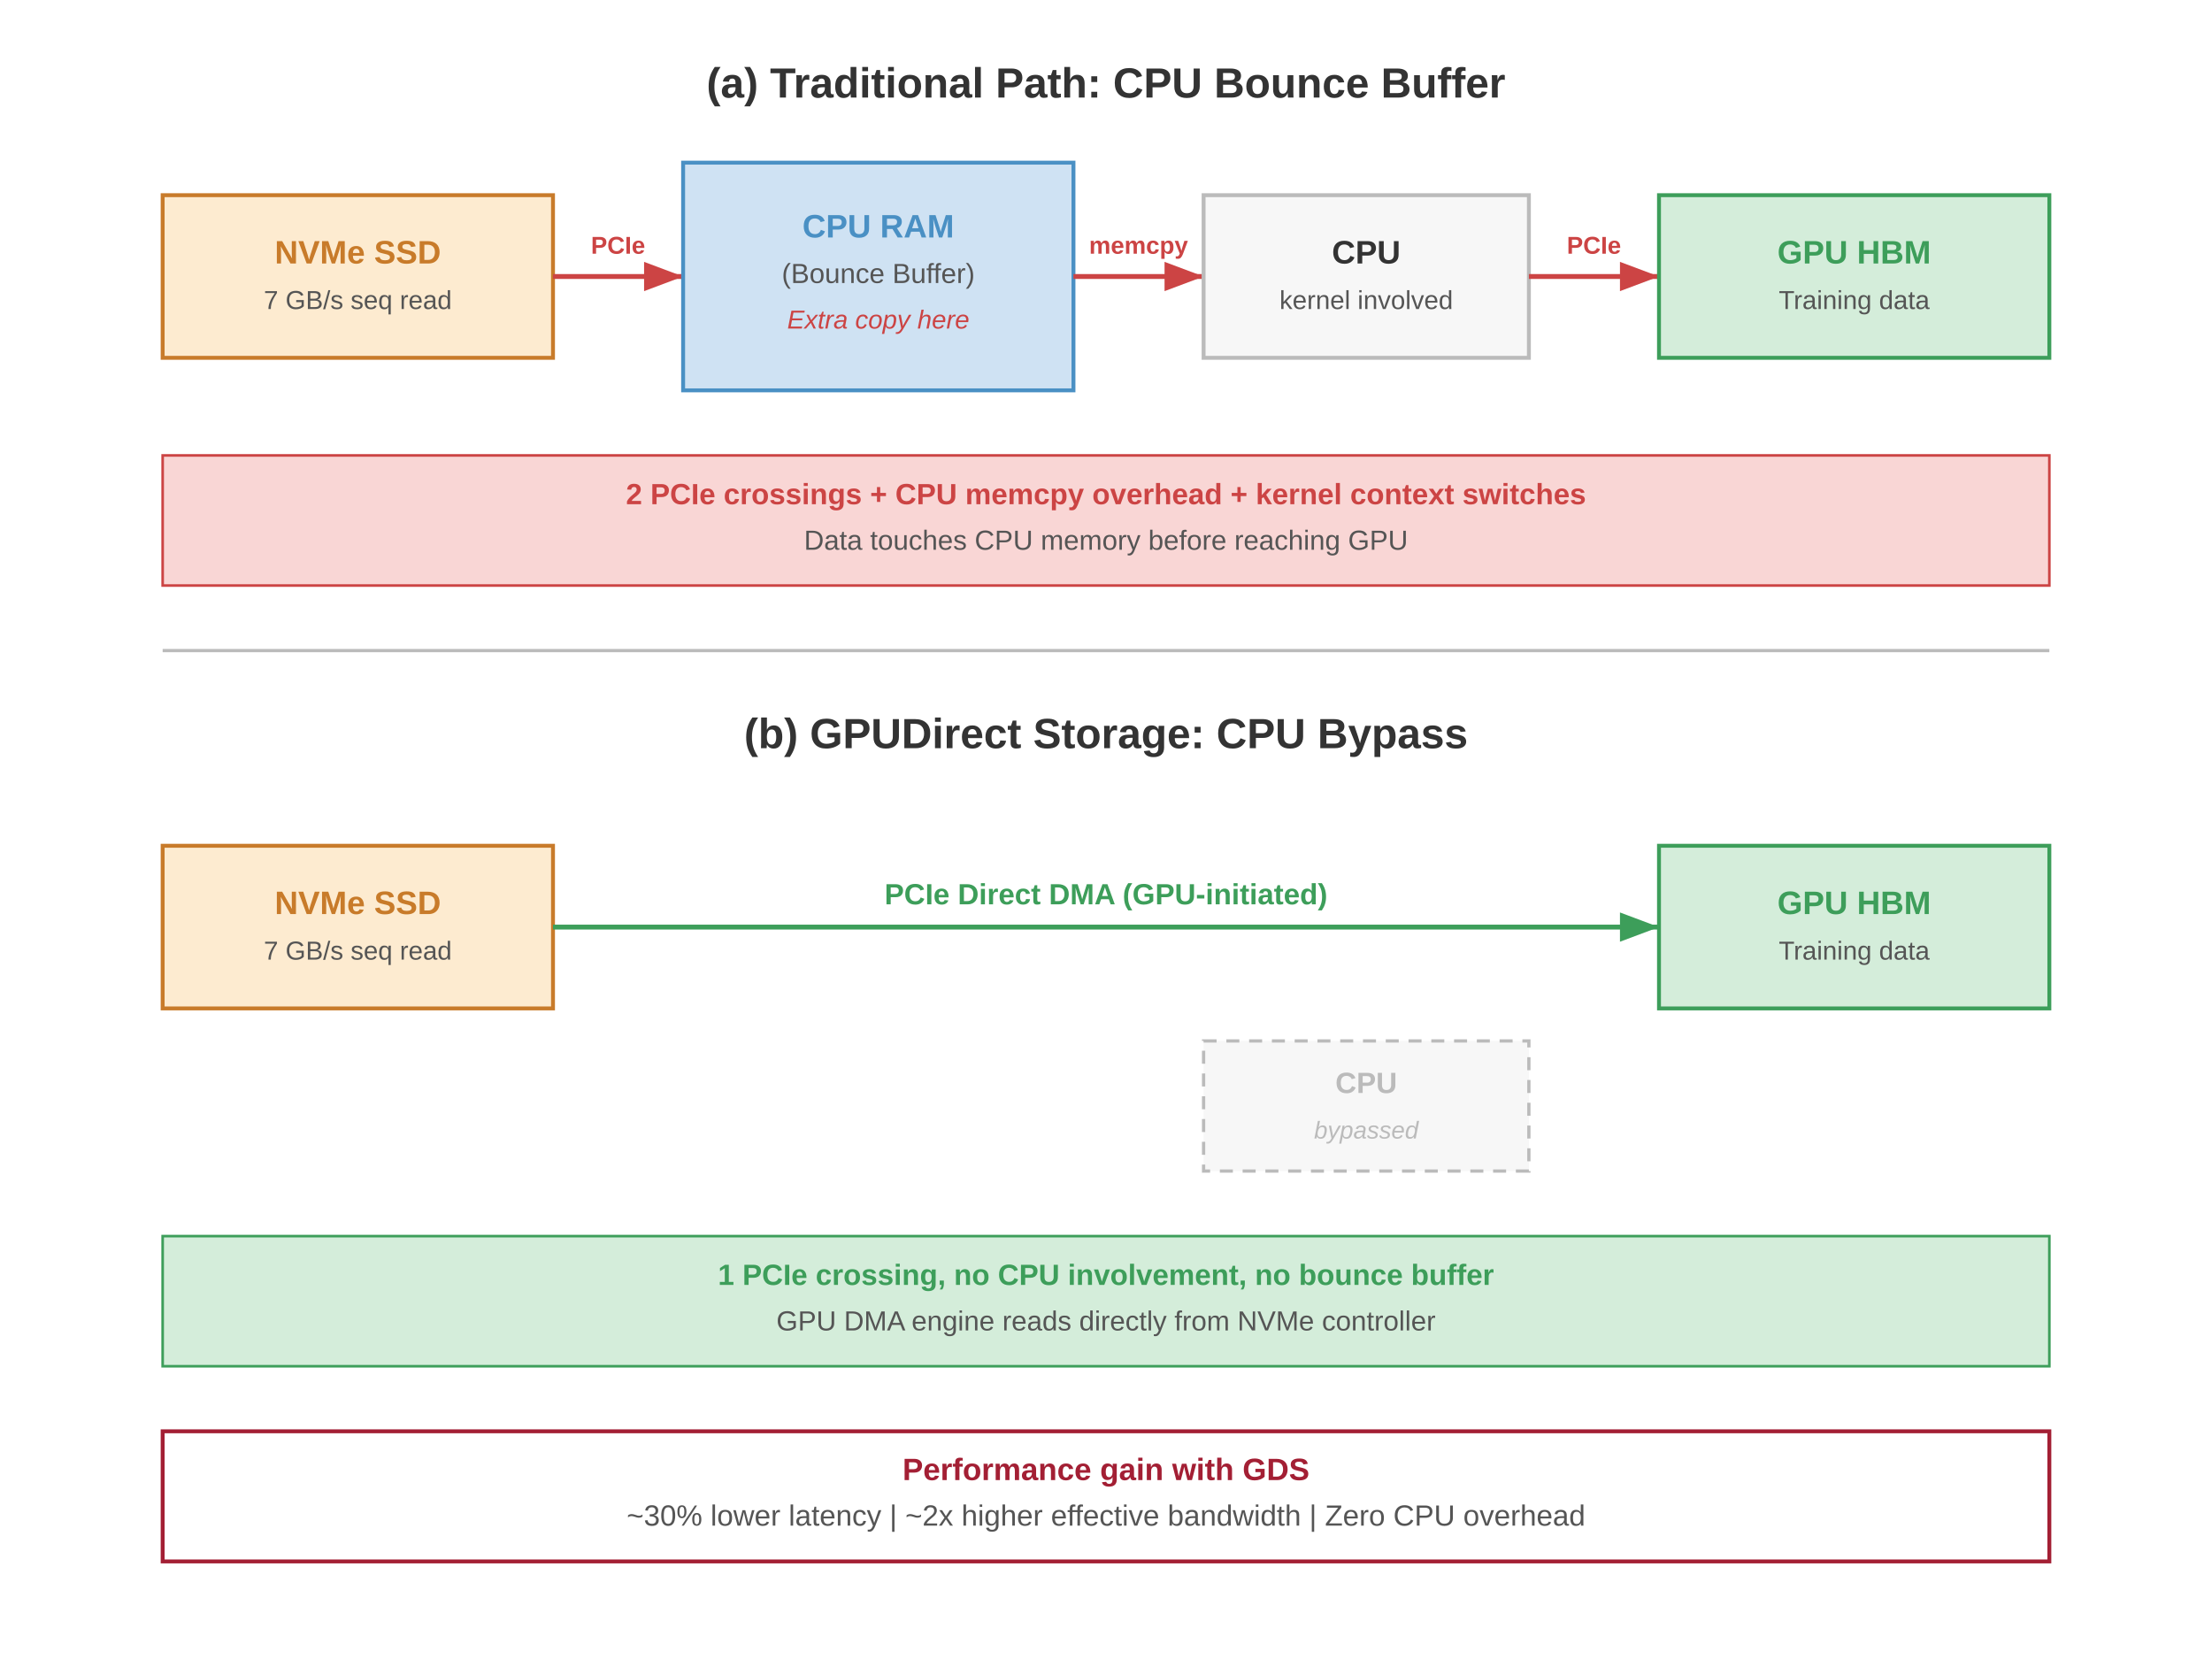
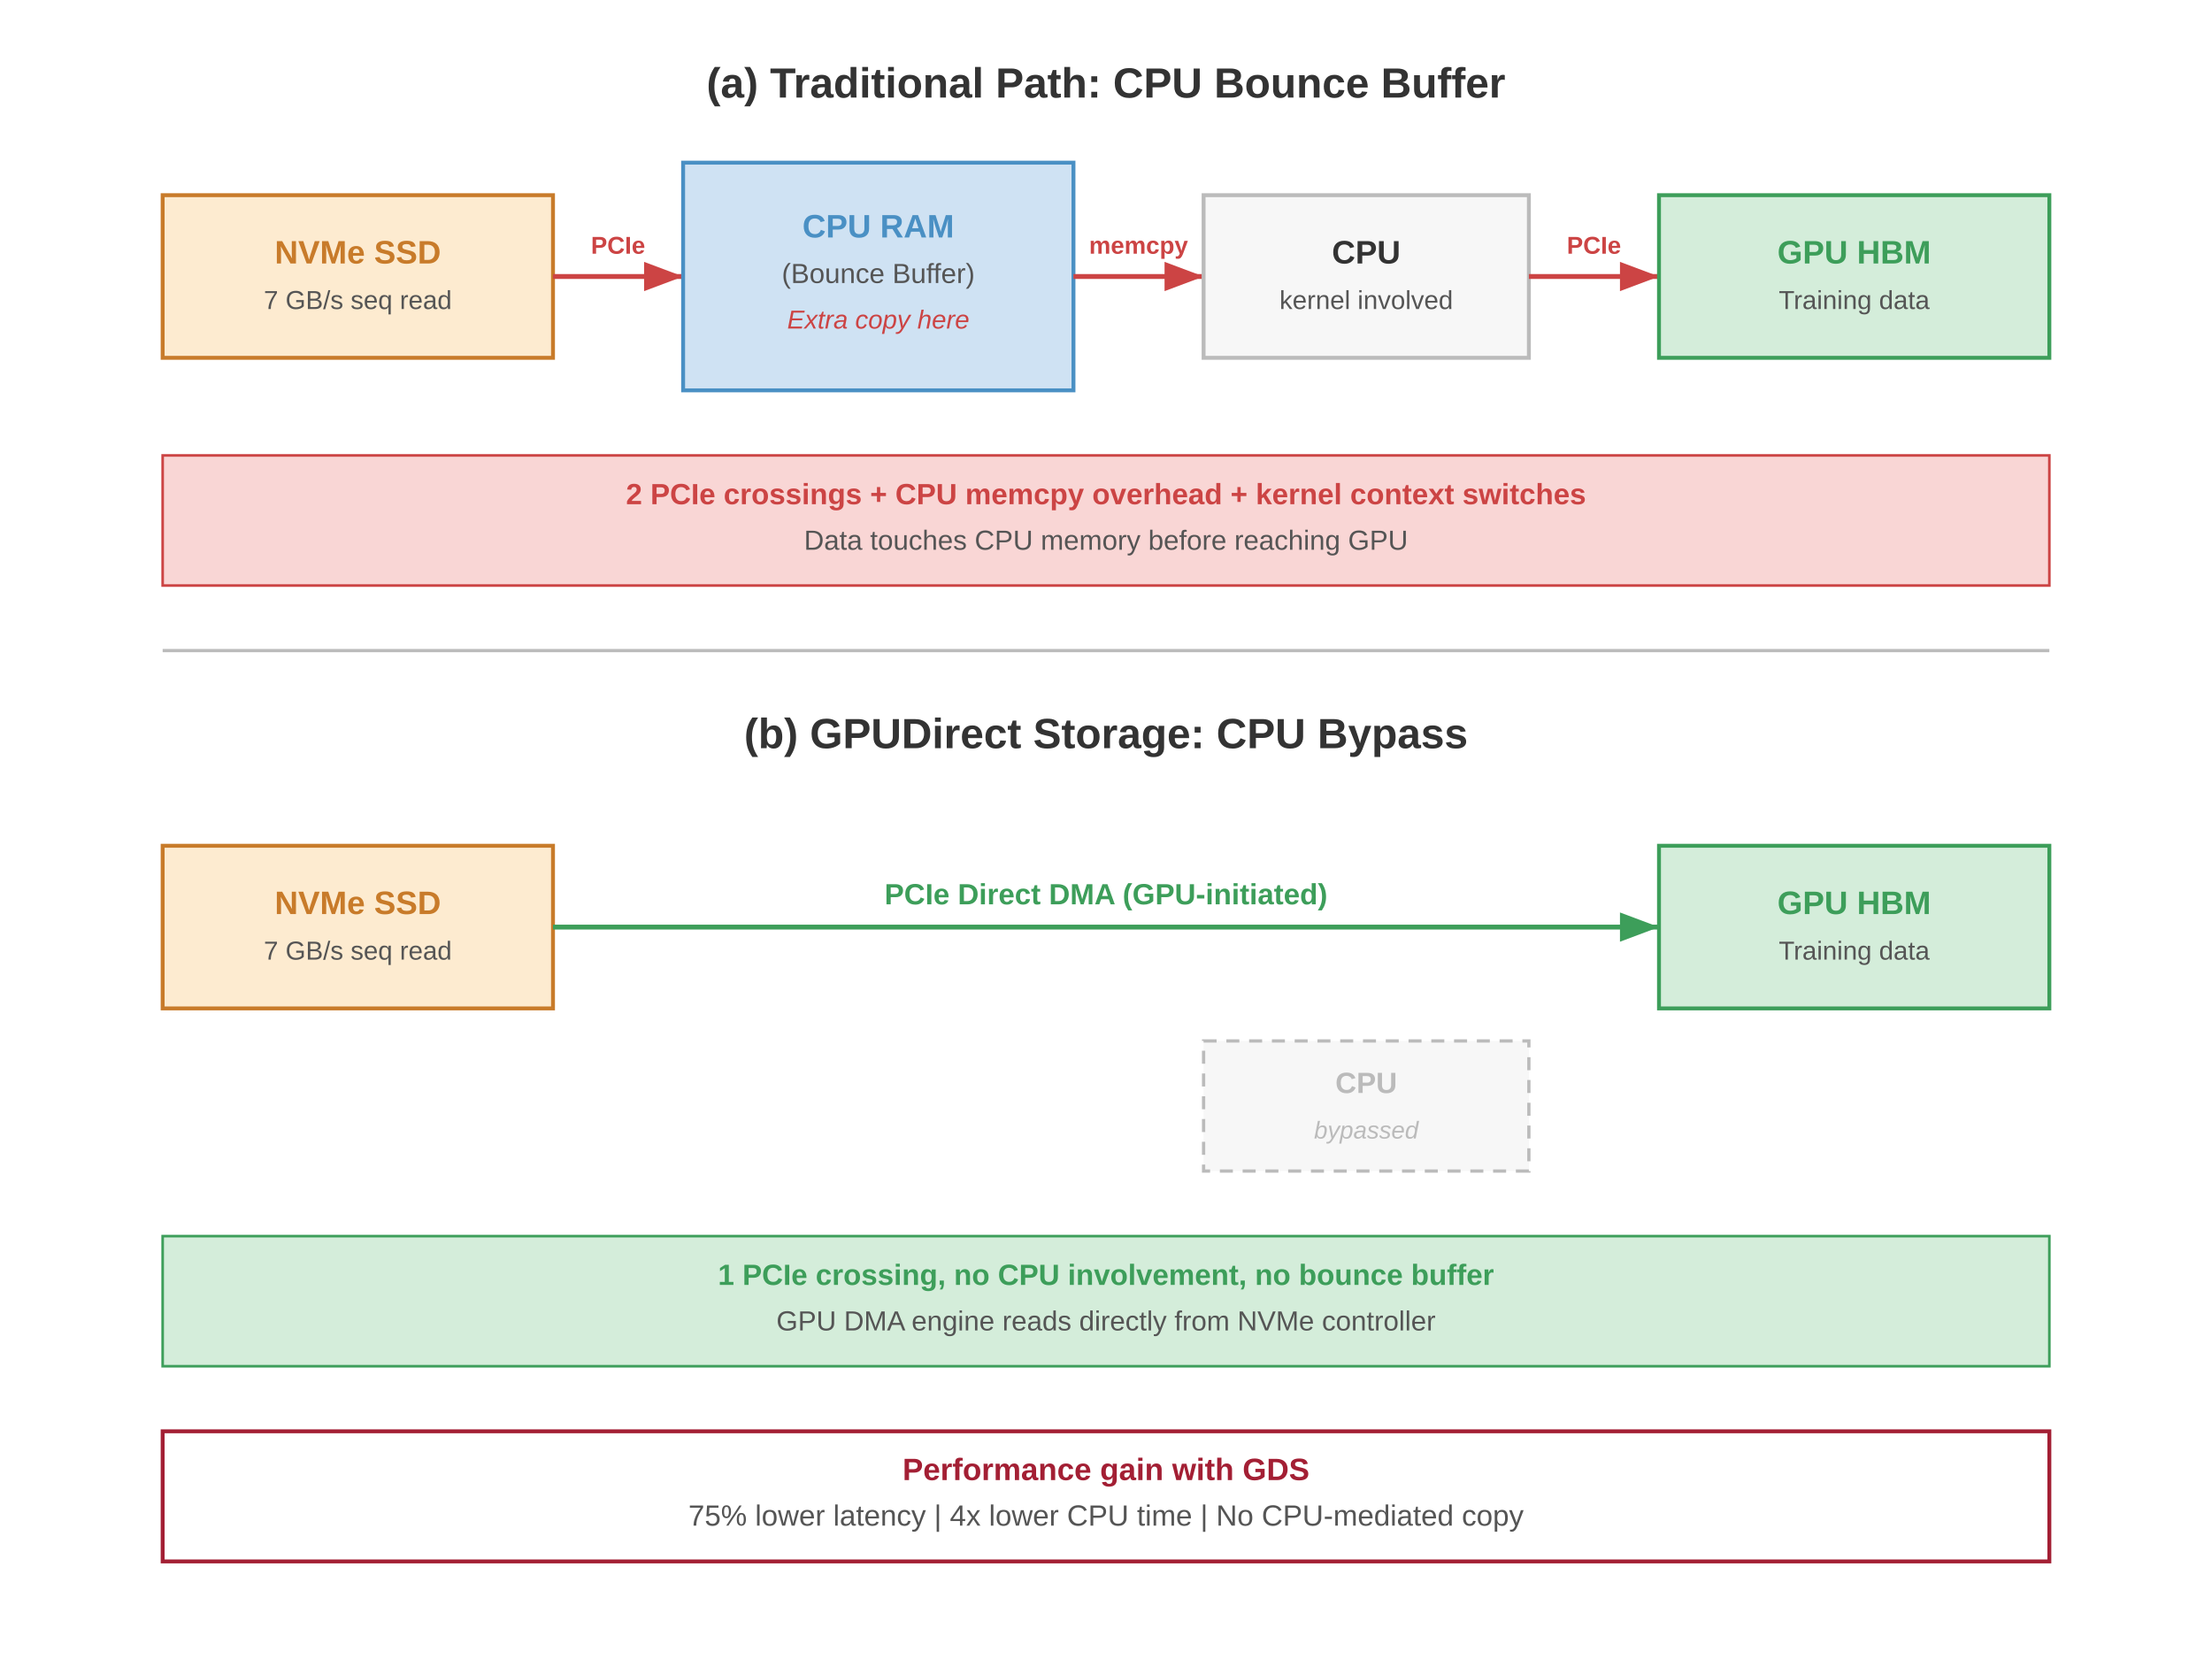
<svg xmlns="http://www.w3.org/2000/svg" font-family="Arial, Helvetica, sans-serif" viewBox="0 0 680 510">
  <defs>
    <marker id="trad-arr" markerWidth="8" markerHeight="6" refX="8" refY="3" orient="auto">
      <path d="M0,0 L8,3 L0,6 Z" fill="#c44" />
    </marker>
    <marker id="gds-arr" markerWidth="8" markerHeight="6" refX="8" refY="3" orient="auto">
      <path d="M0,0 L8,3 L0,6 Z" fill="#3d9e5a" />
    </marker>
  </defs>
  <rect width="680" height="510" fill="#fff" />
  <text x="340" y="30" text-anchor="middle" font-size="13" font-weight="700" fill="#333">(a) Traditional Path: CPU Bounce Buffer</text>
  <rect x="50" y="60" width="120" height="50" fill="#fdebd0" stroke="#c87b2a" stroke-width="1.2" />
  <text x="110" y="81" text-anchor="middle" font-size="10" font-weight="700" fill="#c87b2a">NVMe SSD</text>
  <text x="110" y="95" text-anchor="middle" font-size="8" fill="#555">7 GB/s seq read</text>
  <line x1="170" y1="85" x2="210" y2="85" stroke="#c44" stroke-width="1.5" marker-end="url(#trad-arr)" />
  <text x="190" y="78" text-anchor="middle" font-size="7.5" fill="#c44" font-weight="600">PCIe</text>
  <rect x="210" y="50" width="120" height="70" fill="#cfe2f3" stroke="#4a90c4" stroke-width="1.2" />
  <text x="270" y="73" text-anchor="middle" font-size="10" font-weight="700" fill="#4a90c4">CPU RAM</text>
  <text x="270" y="87" text-anchor="middle" font-size="8.5" fill="#555">(Bounce Buffer)</text>
  <text x="270" y="101" text-anchor="middle" font-size="8" fill="#c44" font-style="italic">Extra copy here</text>
  <line x1="330" y1="85" x2="370" y2="85" stroke="#c44" stroke-width="1.5" marker-end="url(#trad-arr)" />
  <text x="350" y="78" text-anchor="middle" font-size="7.5" fill="#c44" font-weight="600">memcpy</text>
  <rect x="370" y="60" width="100" height="50" fill="#f7f7f7" stroke="#bbb" stroke-width="1.2" />
  <text x="420" y="81" text-anchor="middle" font-size="10" font-weight="700" fill="#333">CPU</text>
  <text x="420" y="95" text-anchor="middle" font-size="8" fill="#555">kernel involved</text>
  <line x1="470" y1="85" x2="510" y2="85" stroke="#c44" stroke-width="1.5" marker-end="url(#trad-arr)" />
  <text x="490" y="78" text-anchor="middle" font-size="7.5" fill="#c44" font-weight="600">PCIe</text>
  <rect x="510" y="60" width="120" height="50" fill="#d4edda" stroke="#3d9e5a" stroke-width="1.2" />
  <text x="570" y="81" text-anchor="middle" font-size="10" font-weight="700" fill="#3d9e5a">GPU HBM</text>
  <text x="570" y="95" text-anchor="middle" font-size="8" fill="#555">Training data</text>
  <rect x="50" y="140" width="580" height="40" fill="#f9d6d5" stroke="#c44" stroke-width="0.8" />
  <text x="340" y="155" text-anchor="middle" font-size="9" fill="#c44" font-weight="600">2 PCIe crossings + CPU memcpy overhead + kernel context switches</text>
  <text x="340" y="169" text-anchor="middle" font-size="8.5" fill="#555">Data touches CPU memory before reaching GPU</text>
  <line x1="50" y1="200" x2="630" y2="200" stroke="#bbb" stroke-width="1.0" />
  <text x="340" y="230" text-anchor="middle" font-size="13" font-weight="700" fill="#333">(b) GPUDirect Storage: CPU Bypass</text>
  <rect x="50" y="260" width="120" height="50" fill="#fdebd0" stroke="#c87b2a" stroke-width="1.2" />
  <text x="110" y="281" text-anchor="middle" font-size="10" font-weight="700" fill="#c87b2a">NVMe SSD</text>
  <text x="110" y="295" text-anchor="middle" font-size="8" fill="#555">7 GB/s seq read</text>
  <line x1="170" y1="285" x2="510" y2="285" stroke="#3d9e5a" stroke-width="1.5" marker-end="url(#gds-arr)" />
  <text x="340" y="278" text-anchor="middle" font-size="9" fill="#3d9e5a" font-weight="700">PCIe Direct DMA (GPU-initiated)</text>
  <rect x="510" y="260" width="120" height="50" fill="#d4edda" stroke="#3d9e5a" stroke-width="1.2" />
  <text x="570" y="281" text-anchor="middle" font-size="10" font-weight="700" fill="#3d9e5a">GPU HBM</text>
  <text x="570" y="295" text-anchor="middle" font-size="8" fill="#555">Training data</text>
  <rect x="370" y="320" width="100" height="40" fill="#f7f7f7" stroke="#bbb" stroke-width="1.0" stroke-dasharray="4,3" />
  <text x="420" y="336" text-anchor="middle" font-size="9" fill="#bbb" font-weight="600">CPU</text>
  <text x="420" y="350" text-anchor="middle" font-size="7.5" fill="#bbb" font-style="italic">bypassed</text>
  <rect x="50" y="380" width="580" height="40" fill="#d4edda" stroke="#3d9e5a" stroke-width="0.8" />
  <text x="340" y="395" text-anchor="middle" font-size="9" fill="#3d9e5a" font-weight="600">1 PCIe crossing, no CPU involvement, no bounce buffer</text>
  <text x="340" y="409" text-anchor="middle" font-size="8.5" fill="#555">GPU DMA engine reads directly from NVMe controller</text>
  <rect x="50" y="440" width="580" height="40" fill="#fff" stroke="#a31f34" stroke-width="1.2" />
  <text x="340" y="455" text-anchor="middle" font-size="9.5" fill="#a31f34" font-weight="700">Performance gain with GDS</text>
-   <text x="340" y="469" text-anchor="middle" font-size="9" fill="#555">~30% lower latency  |  ~2x higher effective bandwidth  |  Zero CPU overhead</text>
+   <text x="340" y="469" text-anchor="middle" font-size="9" fill="#555">75% lower latency  |  4x lower CPU time  |  No CPU-mediated copy</text>
</svg>
